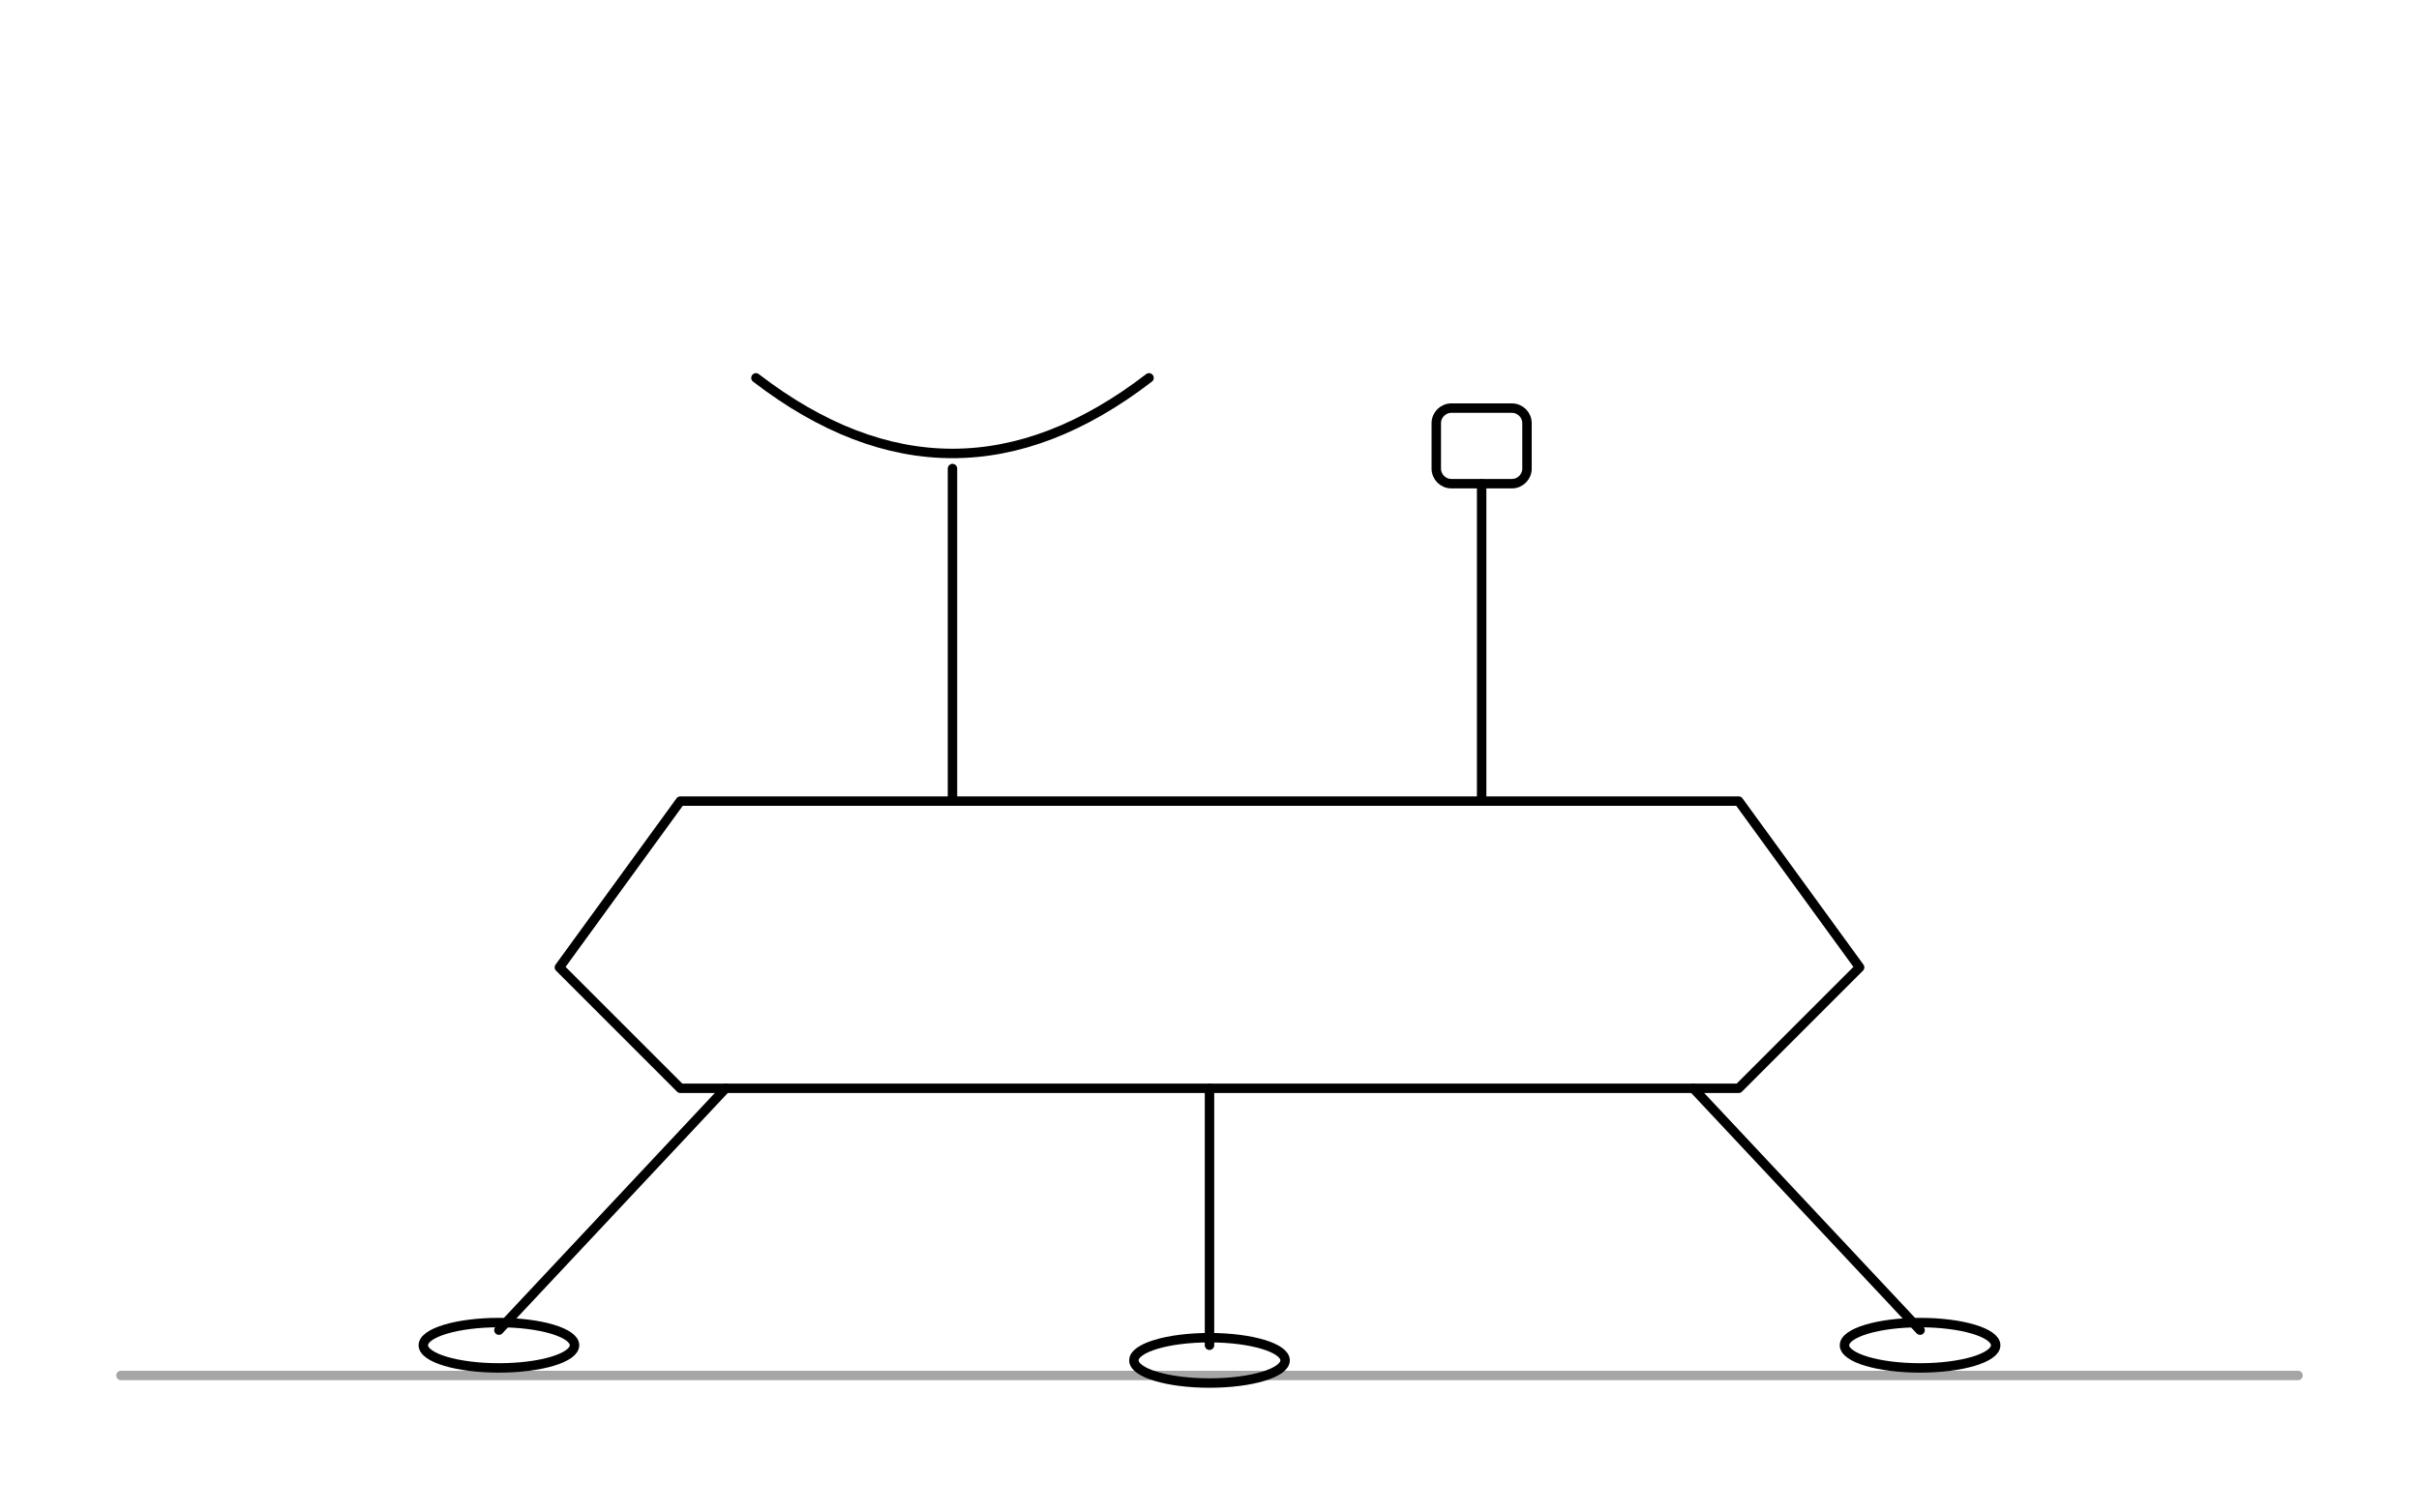
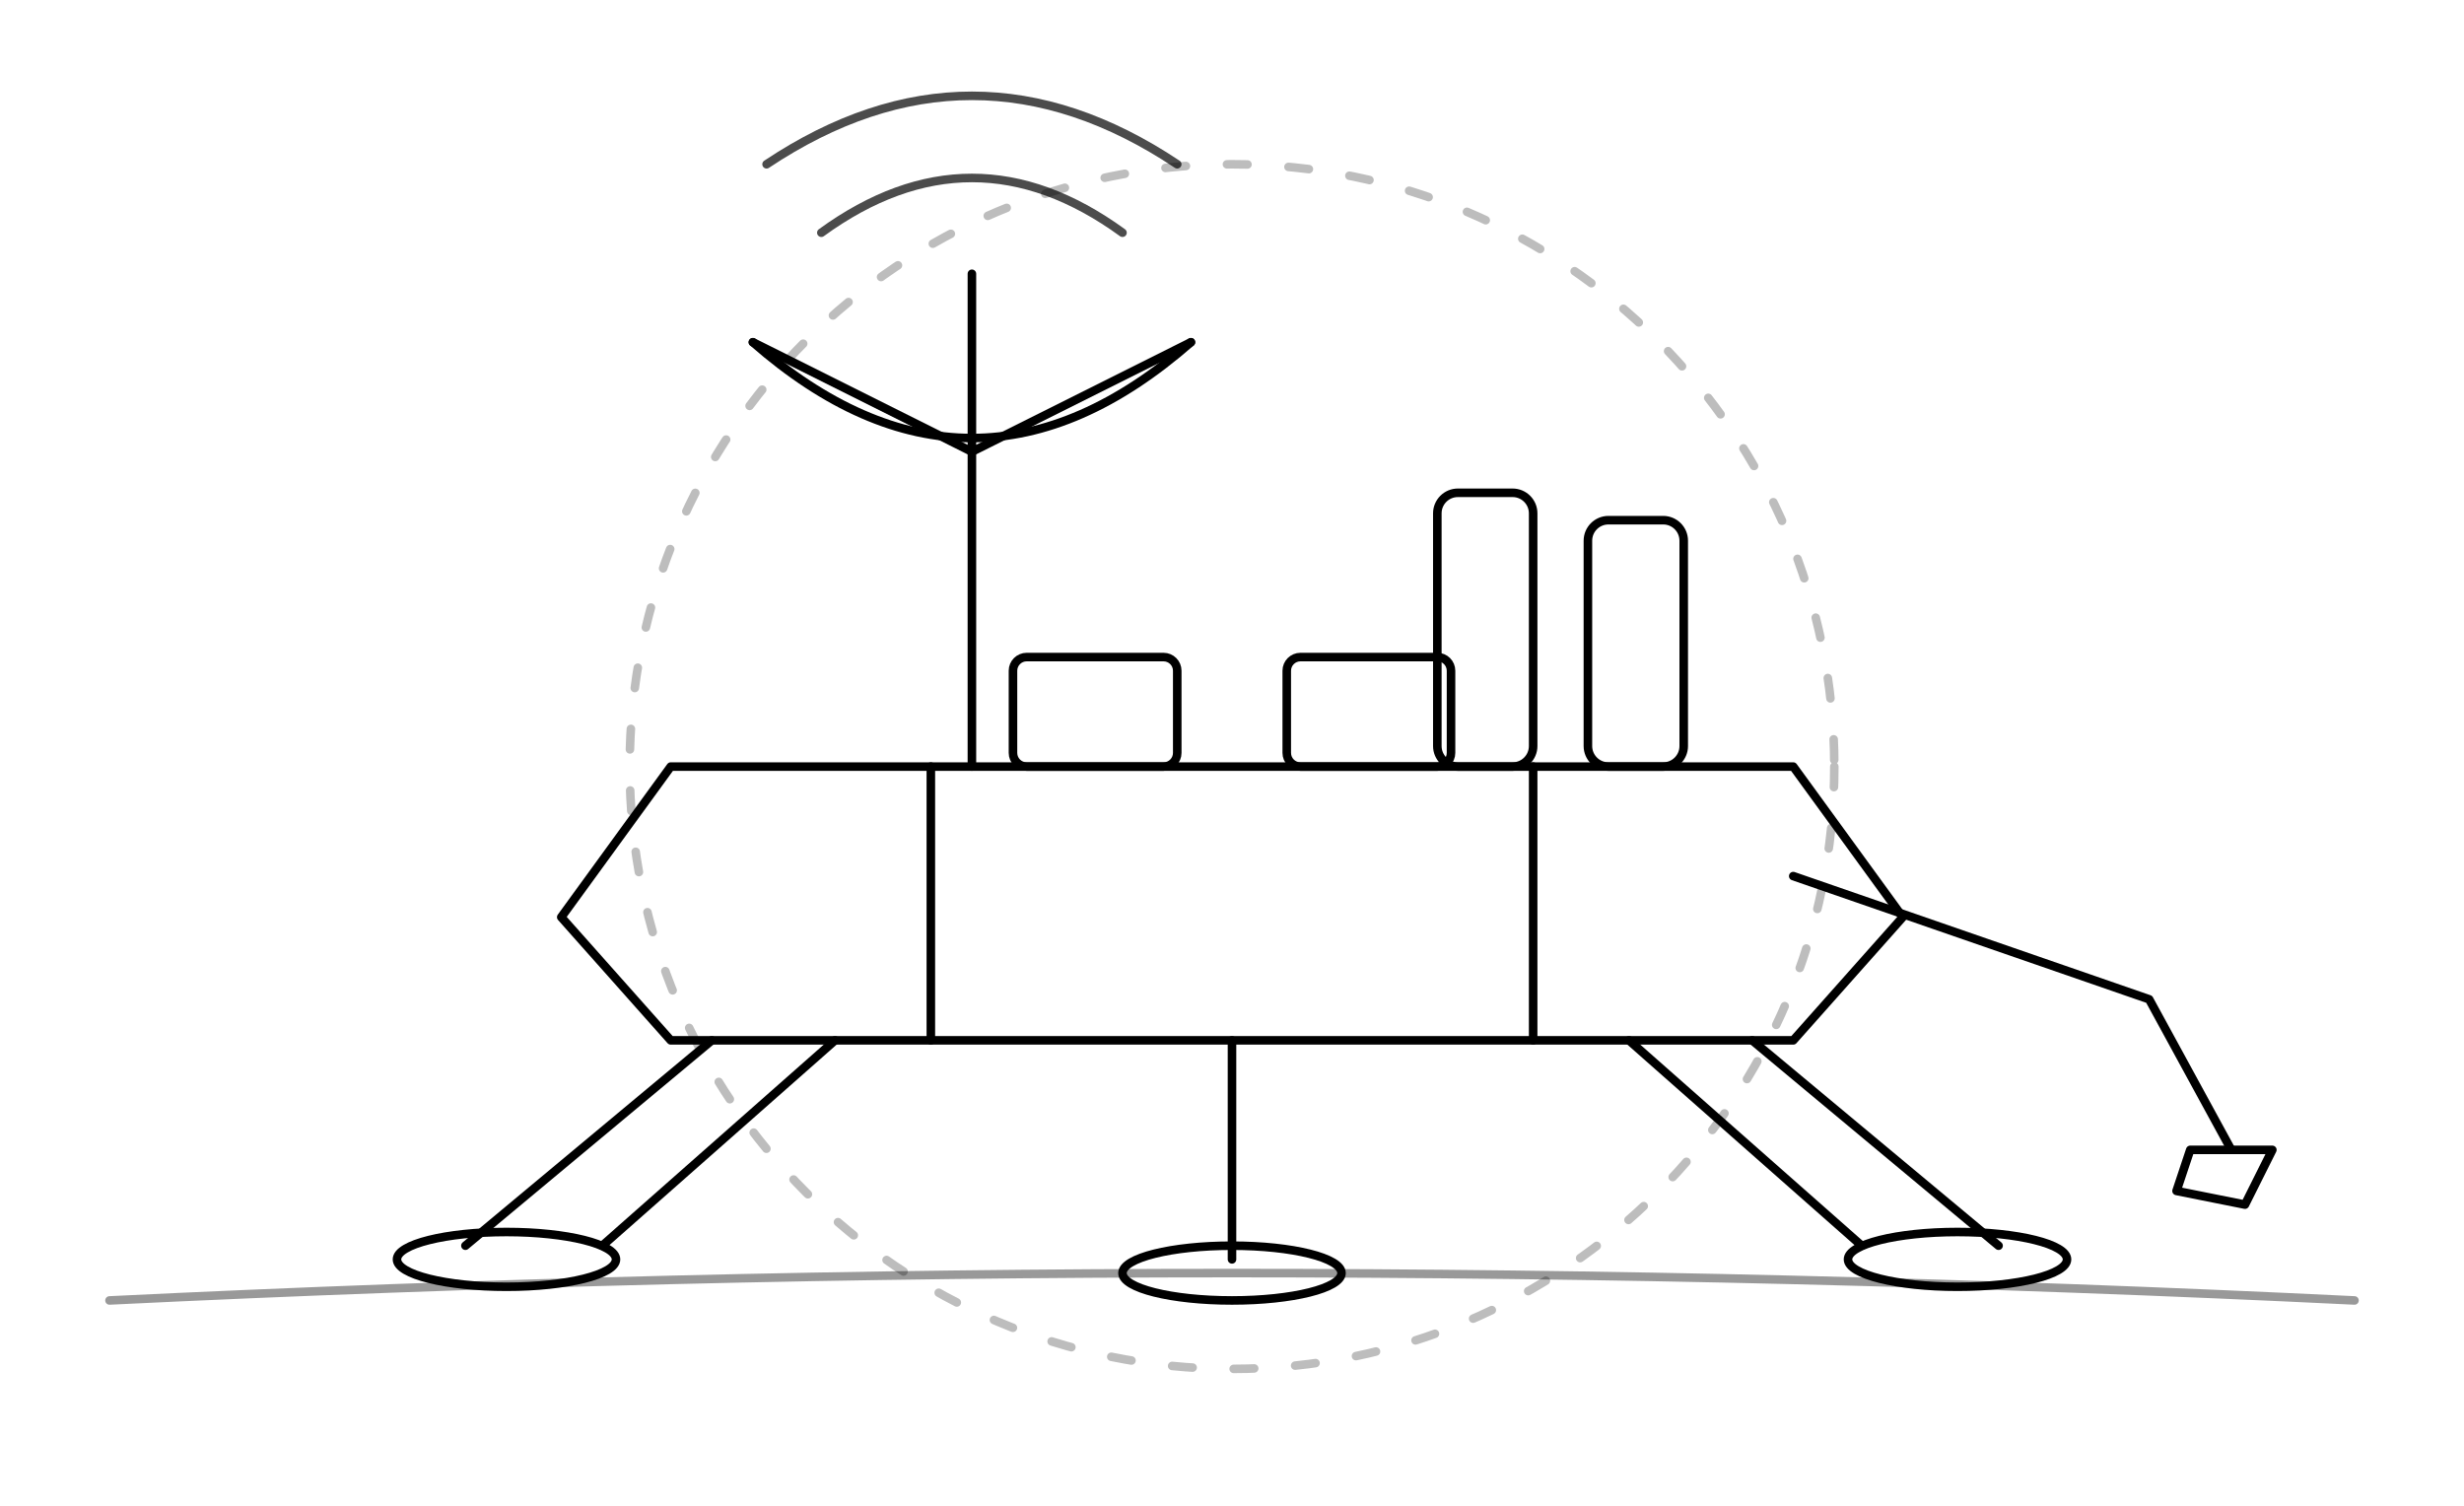
- <svg xmlns="http://www.w3.org/2000/svg" viewBox="0 0 320 200" fill="none" stroke="currentColor" stroke-width="1.25" stroke-linecap="round" stroke-linejoin="round" role="img" aria-labelledby="t-vik">
-   <path d="M90 106 L230 106 L246 128 L230 144 L90 144 L74 128 Z" />
-   <path d="M126 106 L126 62" />
-   <path d="M100 50 Q126 70 152 50" />
-   <path d="M196 106 L196 64" />
-   <rect x="190" y="54" width="12" height="10" rx="2" />
-   <path d="M96 144 L66 176 M160 144 L160 178 M224 144 L254 176" />
-   <ellipse cx="66" cy="178" rx="10" ry="3" />
-   <ellipse cx="160" cy="180" rx="10" ry="3" />
-   <ellipse cx="254" cy="178" rx="10" ry="3" />
-   <path d="M16 182 L304 182" opacity="0.35" />
+ <svg xmlns="http://www.w3.org/2000/svg" viewBox="0 0 360 220" fill="none" stroke="currentColor" stroke-width="1.25" stroke-linecap="round" stroke-linejoin="round" role="img" aria-labelledby="t-vik">
+   <g class="svg-orbit" opacity="0.26">
+     <circle class="svg-dashed" cx="180" cy="112" r="88" stroke-dasharray="3 6" />
+   </g>
+   <g class="svg-signal" opacity="0.7">
+     <path d="M120 34 Q142 18 164 34" />
+     <path d="M112 24 Q142 4 172 24" />
+   </g>
+   <g class="svg-craft">
+     <path d="M98 112 L262 112 L278 134 L262 152 L98 152 L82 134 Z" />
+     <path d="M136 112 L136 152 M224 112 L224 152" />
+     <rect x="148" y="96" width="24" height="16" rx="2" />
+     <rect x="188" y="96" width="24" height="16" rx="2" />
+     <path d="M142 112 L142 66" />
+     <path d="M110 50 Q142 78 174 50" />
+     <path d="M110 50 L142 66 L174 50 M142 66 L142 40" />
+     <rect x="210" y="72" width="14" height="40" rx="3" />
+     <rect x="232" y="76" width="14" height="36" rx="3" />
+     <path d="M262 128 L314 146 L326 168" />
+     <path d="M320 168 L332 168 L328 176 L318 174 Z" />
+     <path d="M104 152 L68 182 M122 152 L88 182" />
+     <path d="M180 152 L180 184" />
+     <path d="M256 152 L292 182 M238 152 L272 182" />
+     <ellipse cx="74" cy="184" rx="16" ry="4" />
+     <ellipse cx="180" cy="186" rx="16" ry="4" />
+     <ellipse cx="286" cy="184" rx="16" ry="4" />
+   </g>
+   <path d="M16 190 Q180 182 344 190" opacity="0.4" />
</svg>
